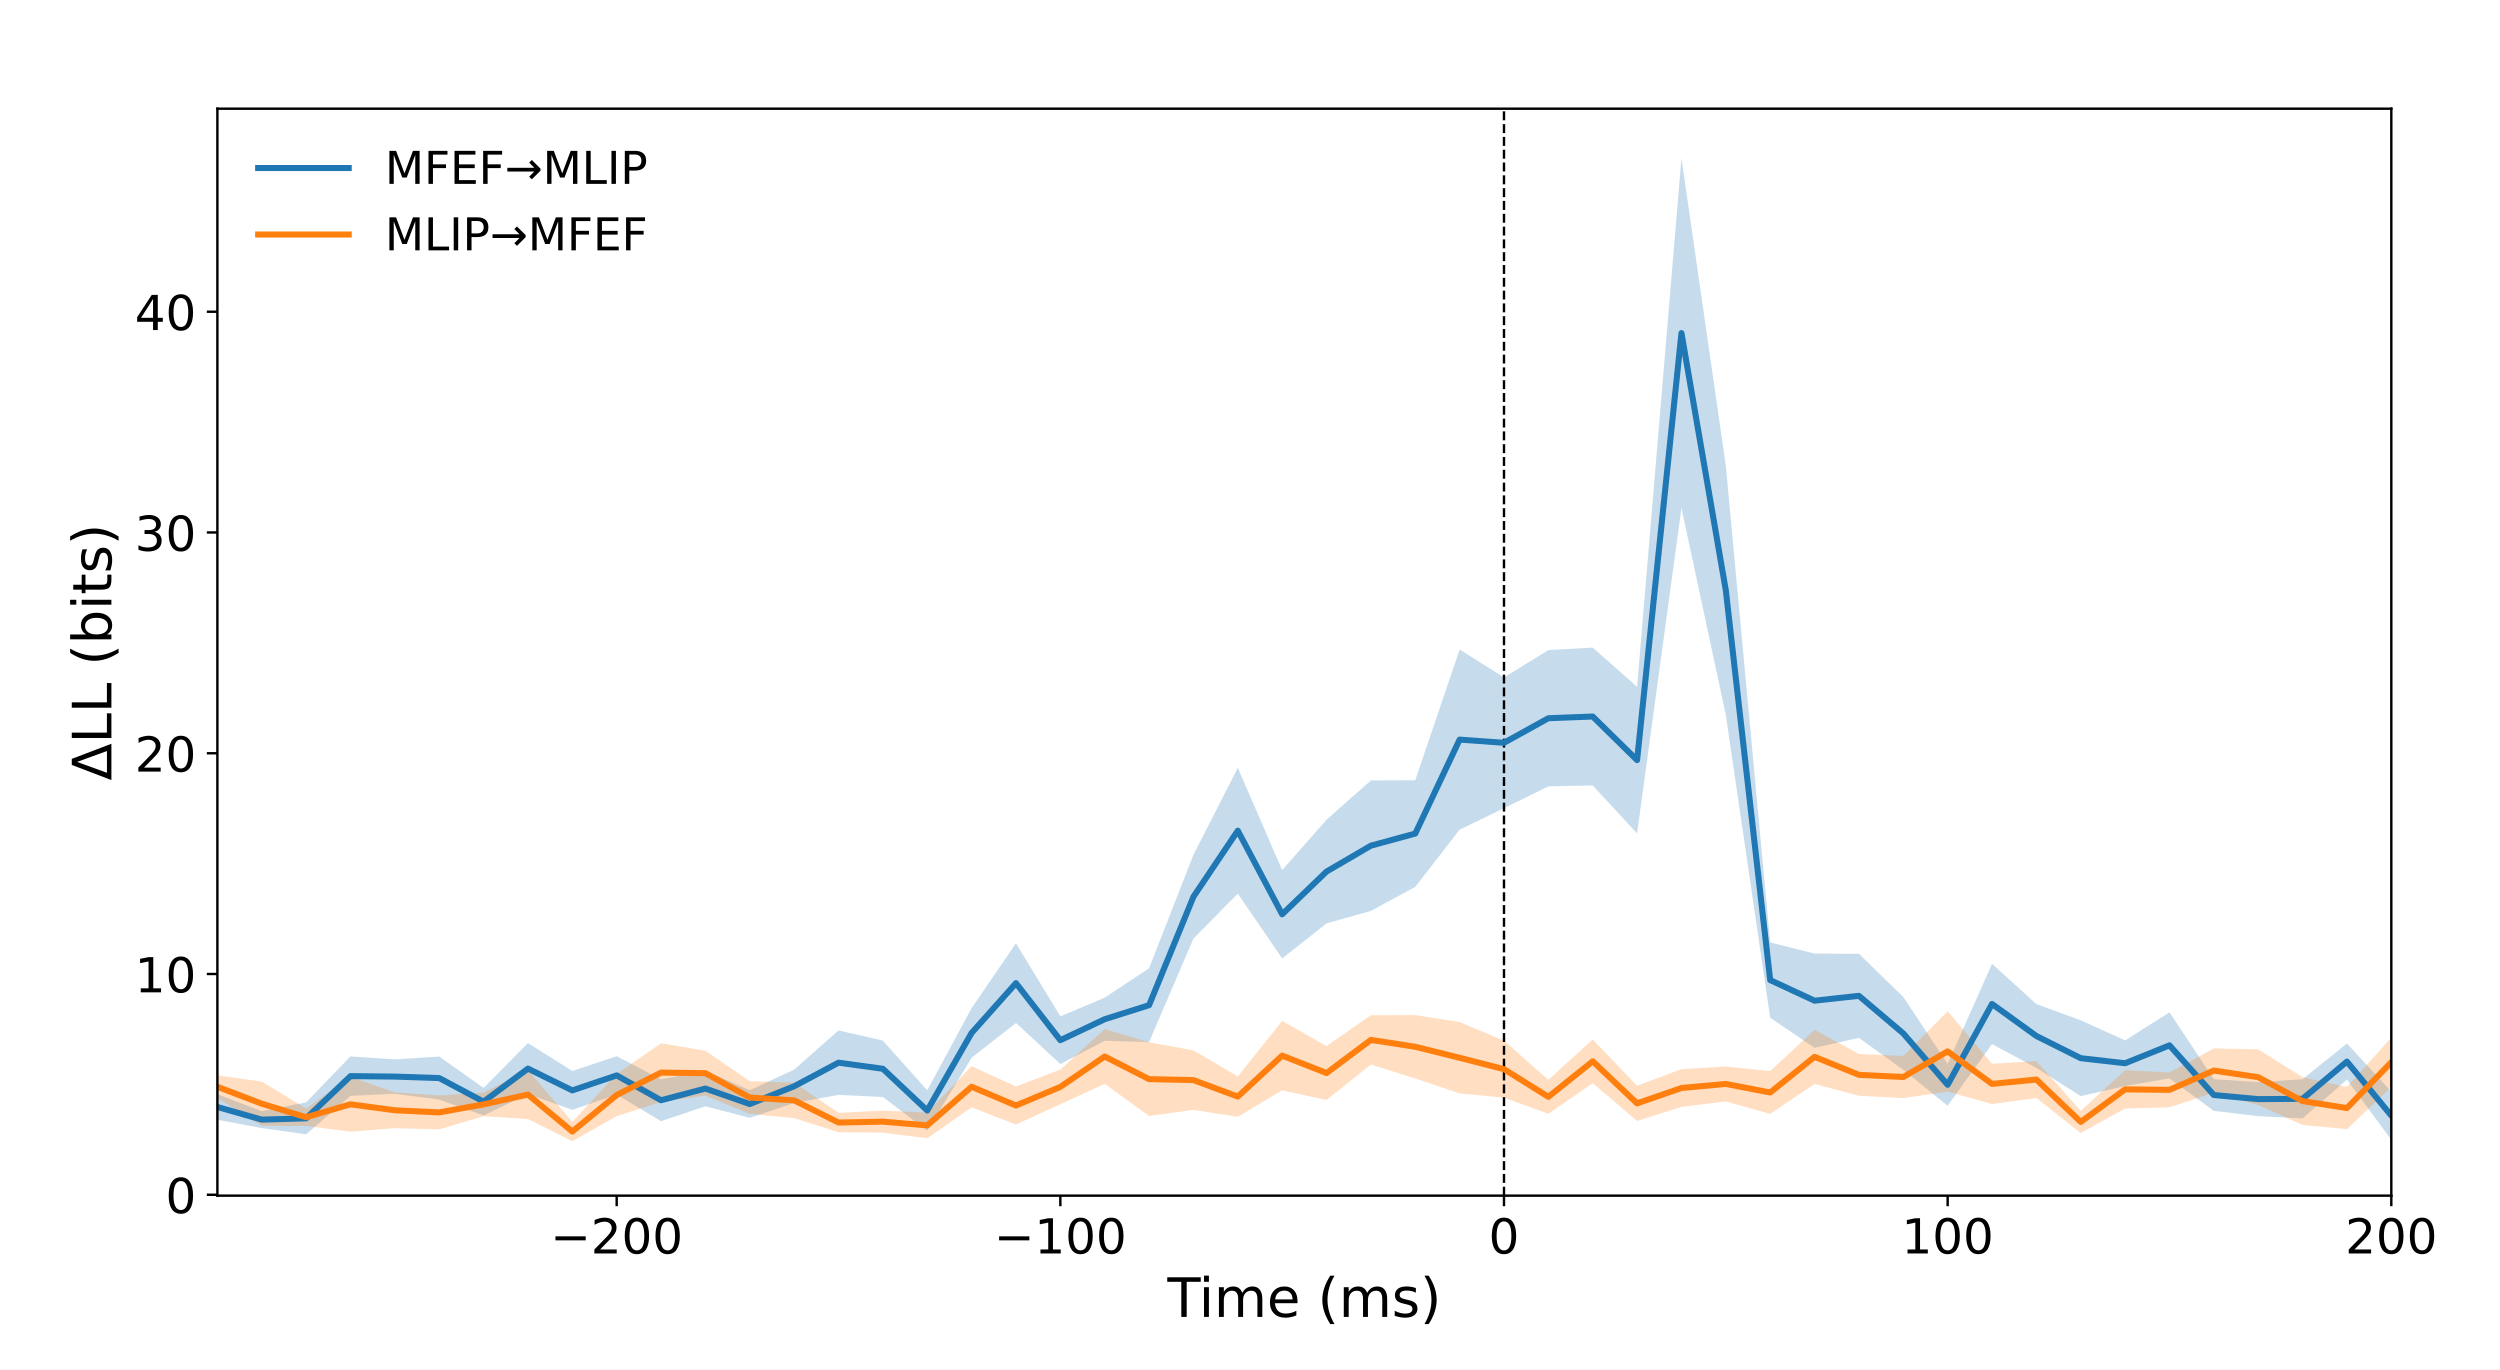
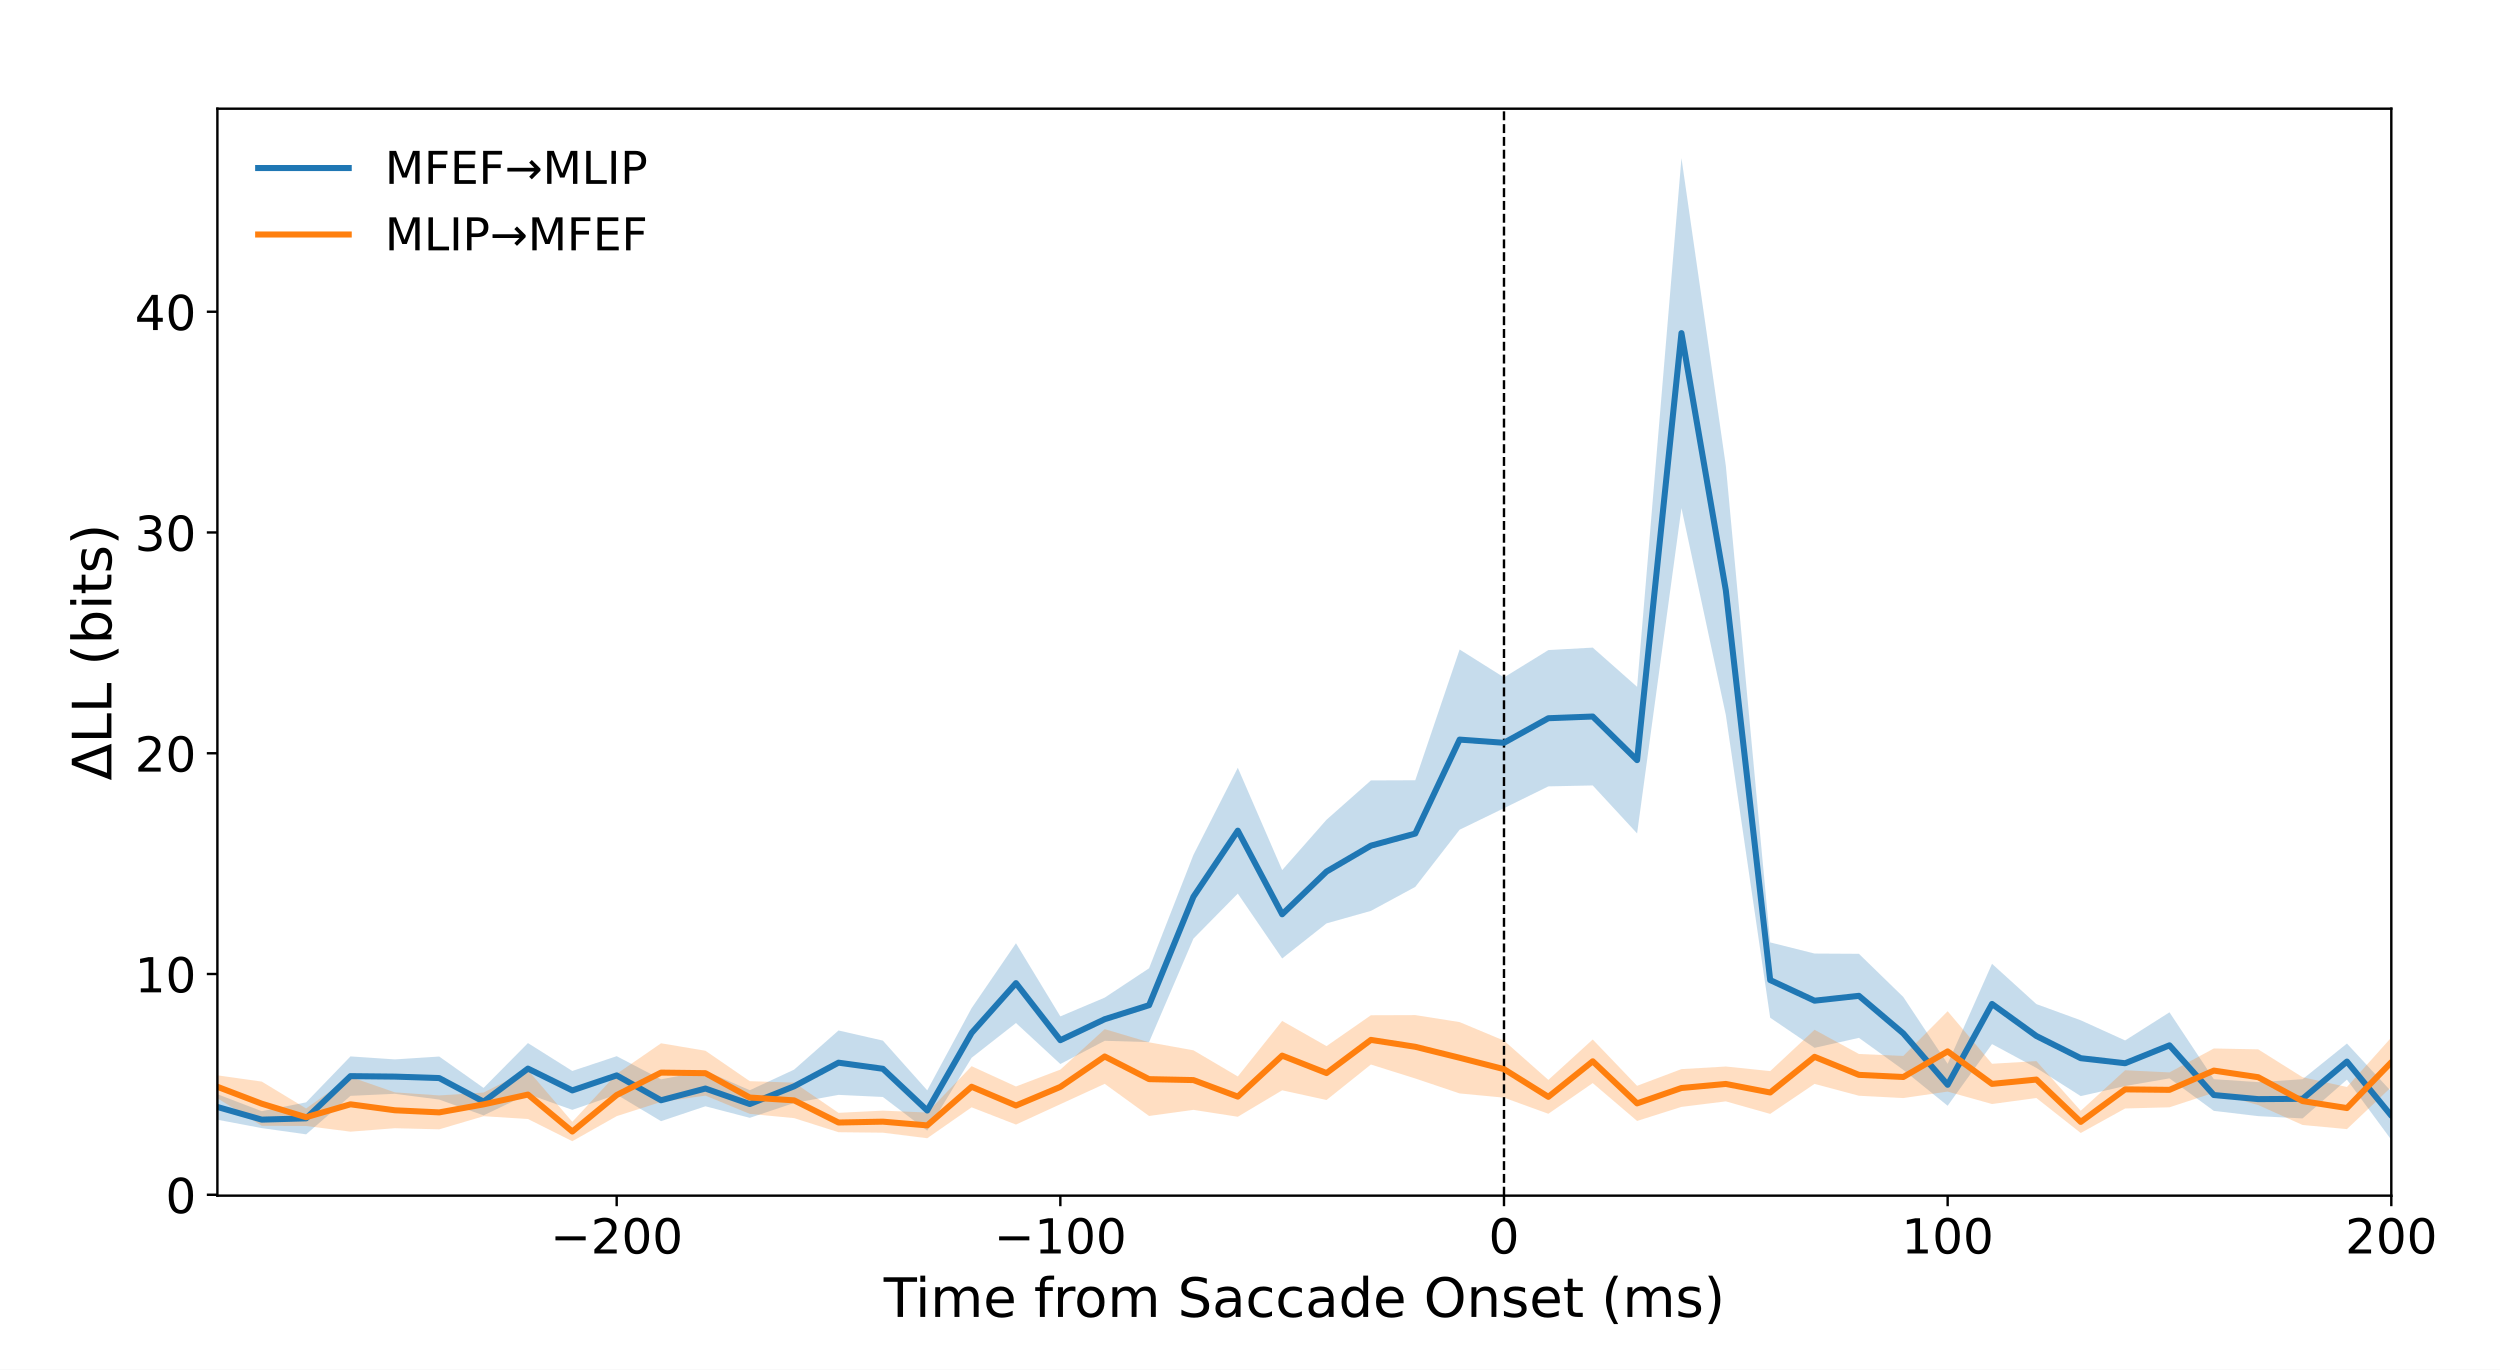
<svg xmlns="http://www.w3.org/2000/svg" xmlns:xlink="http://www.w3.org/1999/xlink" width="828pt" height="453.6pt" viewBox="0 0 828 453.6" version="1.1">
  <defs>
    <style type="text/css">*{stroke-linejoin: round; stroke-linecap: butt}</style>
  </defs>
  <g id="figure_1">
    <g id="patch_1">
      <path d="M 0 453.6  L 828 453.6  L 828 0  L 0 0  z " style="fill: #ffffff" />
    </g>
    <g id="axes_1">
      <g id="patch_2">
        <path d="M 72 396  L 792 396  L 792 36  L 72 36  z " style="fill: #ffffff" />
      </g>
      <g id="PolyCollection_1">
-         <path d="M -1.469 366.97  L -1.469 376.826  L 13.224 372.728  L 27.918 359.649  L 42.612 373.859  L 57.306 369.033  L 72 370.858  L 86.694 373.626  L 101.388 375.697  L 116.082 362.949  L 130.776 362.268  L 145.469 364.185  L 160.163 369.417  L 174.857 362.374  L 189.551 367.584  L 204.245 362.534  L 218.939 371.332  L 233.633 366.4  L 248.327 370.226  L 263.02 365.301  L 277.714 362.622  L 292.408 363.317  L 307.102 374.486  L 321.796 350.335  L 336.49 338.823  L 351.184 352.404  L 365.878 344.712  L 380.571 345.15  L 395.265 310.875  L 409.959 295.957  L 424.653 317.446  L 439.347 305.824  L 454.041 301.684  L 468.735 293.739  L 483.429 274.798  L 498.122 267.668  L 512.816 260.449  L 527.51 260.139  L 542.204 276.031  L 556.898 168.288  L 571.592 236.808  L 586.286 337.076  L 600.98 347.045  L 615.673 343.732  L 630.367 354.339  L 645.061 366.226  L 659.755 345.804  L 674.449 353.698  L 689.143 363.03  L 703.837 359.696  L 718.531 357.155  L 733.224 367.919  L 747.918 369.665  L 762.612 370.422  L 777.306 357.568  L 792 377.513  L 806.694 372.518  L 821.388 366.936  L 836.082 364.853  L 850.776 370.196  L 865.469 373.471  L 880.163 370.599  L 894.857 366.543  L 909.551 365.662  L 924.245 370.098  L 924.245 359.82  L 924.245 359.82  L 909.551 349.351  L 894.857 352.658  L 880.163 350.669  L 865.469 359.17  L 850.776 362.118  L 836.082 353.988  L 821.388 358.653  L 806.694 365.301  L 792 361.5  L 777.306 345.622  L 762.612 357.432  L 747.918 358.401  L 733.224 357.43  L 718.531 335.276  L 703.837 344.594  L 689.143 337.918  L 674.449 332.552  L 659.755 319.215  L 645.061 352.34  L 630.367 330.197  L 615.673 315.901  L 600.98 315.815  L 586.286 312.123  L 571.592 154.241  L 556.898 52.364  L 542.204 227.478  L 527.51 214.486  L 512.816 215.305  L 498.122 224.358  L 483.429 215.119  L 468.735 258.419  L 454.041 258.478  L 439.347 271.491  L 424.653 288.174  L 409.959 254.288  L 395.265 283.13  L 380.571 320.688  L 365.878 330.411  L 351.184 336.622  L 336.49 312.411  L 321.796 333.892  L 307.102 361.118  L 292.408 344.648  L 277.714 341.293  L 263.02 354.254  L 248.327 361.084  L 233.633 354.649  L 218.939 357.477  L 204.245 349.808  L 189.551 354.703  L 174.857 345.469  L 160.163 360.319  L 145.469 349.925  L 130.776 350.874  L 116.082 349.878  L 101.388 365.096  L 86.694 368.022  L 72 362.397  L 57.306 358.069  L 42.612 362.489  L 27.918 349.1  L 13.224 363.35  L -1.469 366.97  z " clip-path="url(#p3f3f4f543d)" style="fill: #1f77b4; fill-opacity: 0.25" />
+         <path d="M -1.469 366.97  L -1.469 376.826  L 13.224 372.728  L 27.918 359.649  L 42.612 373.859  L 57.306 369.033  L 72 370.858  L 86.694 373.626  L 101.388 375.697  L 116.082 362.949  L 130.776 362.268  L 145.469 364.185  L 160.163 369.417  L 174.857 362.374  L 189.551 367.584  L 204.245 362.534  L 218.939 371.332  L 233.633 366.4  L 248.327 370.226  L 263.02 365.301  L 277.714 362.622  L 292.408 363.317  L 307.102 374.486  L 321.796 350.335  L 336.49 338.823  L 351.184 352.404  L 365.878 344.712  L 380.571 345.15  L 395.265 310.875  L 409.959 295.957  L 424.653 317.446  L 439.347 305.824  L 454.041 301.684  L 468.735 293.739  L 483.429 274.798  L 498.122 267.668  L 512.816 260.449  L 527.51 260.139  L 542.204 276.031  L 556.898 168.288  L 571.592 236.808  L 586.286 337.076  L 600.98 347.045  L 615.673 343.732  L 630.367 354.339  L 645.061 366.226  L 659.755 345.804  L 674.449 353.698  L 689.143 363.03  L 703.837 359.696  L 718.531 357.155  L 733.224 367.919  L 747.918 369.665  L 762.612 370.422  L 777.306 357.568  L 792 377.513  L 806.694 372.518  L 821.388 366.936  L 836.082 364.853  L 850.776 370.196  L 865.469 373.471  L 880.163 370.599  L 894.857 366.543  L 909.551 365.662  L 924.245 370.098  L 924.245 359.82  L 924.245 359.82  L 909.551 349.351  L 894.857 352.658  L 880.163 350.669  L 865.469 359.17  L 850.776 362.118  L 836.082 353.988  L 821.388 358.653  L 806.694 365.301  L 792 361.5  L 777.306 345.622  L 762.612 357.432  L 747.918 358.401  L 733.224 357.43  L 718.531 335.276  L 703.837 344.594  L 689.143 337.918  L 674.449 332.552  L 659.755 319.215  L 645.061 352.34  L 630.367 330.197  L 615.673 315.901  L 600.98 315.815  L 586.286 312.123  L 571.592 154.241  L 556.898 52.364  L 542.204 227.478  L 527.51 214.486  L 512.816 215.305  L 498.122 224.358  L 483.429 215.119  L 468.735 258.419  L 454.041 258.478  L 439.347 271.491  L 424.653 288.174  L 409.959 254.288  L 395.265 283.13  L 380.571 320.688  L 365.878 330.411  L 351.184 336.622  L 336.49 312.411  L 321.796 333.892  L 307.102 361.118  L 292.408 344.648  L 277.714 341.293  L 263.02 354.254  L 248.327 361.084  L 233.633 354.649  L 218.939 357.477  L 204.245 349.808  L 189.551 354.703  L 174.857 345.469  L 160.163 360.319  L 145.469 349.925  L 130.776 350.874  L 116.082 349.878  L 101.388 365.096  L 86.694 368.022  L 72 362.397  L 57.306 358.069  L 42.612 362.489  L 27.918 349.1  L 13.224 363.35  L -1.469 366.97  z " clip-path="url(#p2dd076d88d)" style="fill: #1f77b4; fill-opacity: 0.25" />
      </g>
      <g id="PolyCollection_2">
-         <path d="M -1.469 367.361  L -1.469 378.499  L 13.224 363.366  L 27.918 379.636  L 42.612 377.664  L 57.306 369.625  L 72 363.737  L 86.694 372.869  L 101.388 372.929  L 116.082 374.81  L 130.776 373.664  L 145.469 374.035  L 160.163 369.694  L 174.857 370.614  L 189.551 377.966  L 204.245 369.668  L 218.939 364.956  L 233.633 362.869  L 248.327 368.916  L 263.02 370.326  L 277.714 374.987  L 292.408 375.149  L 307.102 376.985  L 321.796 366.742  L 336.49 372.457  L 351.184 365.713  L 365.878 358.97  L 380.571 369.606  L 395.265 367.585  L 409.959 369.872  L 424.653 361.108  L 439.347 364.324  L 454.041 352.571  L 468.735 357.191  L 483.429 362.145  L 498.122 363.544  L 512.816 368.883  L 527.51 358.722  L 542.204 371.257  L 556.898 366.604  L 571.592 364.773  L 586.286 368.922  L 600.98 358.983  L 615.673 362.908  L 630.367 363.68  L 645.061 361.533  L 659.755 365.651  L 674.449 363.659  L 689.143 375.251  L 703.837 367.127  L 718.531 366.741  L 733.224 361.91  L 747.918 365.989  L 762.612 372.594  L 777.306 373.964  L 792 360.025  L 806.694 367.024  L 821.388 376.328  L 836.082 378.513  L 850.776 358.426  L 865.469 370.41  L 880.163 366.189  L 894.857 374.621  L 909.551 371.287  L 924.245 373.739  L 924.245 359.85  L 924.245 359.85  L 909.551 363.255  L 894.857 363.849  L 880.163 350.425  L 865.469 362.718  L 850.776 343.391  L 836.082 361.635  L 821.388 367.791  L 806.694 358.74  L 792 343.621  L 777.306 360.01  L 762.612 356.776  L 747.918 347.55  L 733.224 347.251  L 718.531 355.18  L 703.837 354.466  L 689.143 367.889  L 674.449 351.443  L 659.755 352.319  L 645.061 334.915  L 630.367 349.725  L 615.673 349.081  L 600.98 341.061  L 586.286 354.75  L 571.592 353.229  L 556.898 354.089  L 542.204 359.62  L 527.51 344.28  L 512.816 357.664  L 498.122 344.659  L 483.429 338.521  L 468.735 336.198  L 454.041 336.25  L 439.347 346.47  L 424.653 338.132  L 409.959 356.521  L 395.265 347.862  L 380.571 345.216  L 365.878 340.846  L 351.184 354.258  L 336.49 359.844  L 321.796 353.122  L 307.102 368.47  L 292.408 367.839  L 277.714 368.57  L 263.02 358.559  L 248.327 358.087  L 233.633 348.004  L 218.939 345.536  L 204.245 355.677  L 189.551 371.551  L 174.857 354.424  L 160.163 361.855  L 145.469 362.808  L 130.776 361.785  L 116.082 356.683  L 101.388 367.124  L 86.694 358.224  L 72 356.146  L 57.306 359.922  L 42.612 367.833  L 27.918 368.079  L 13.224 351.631  L -1.469 367.361  z " clip-path="url(#p3f3f4f543d)" style="fill: #ff7f0e; fill-opacity: 0.25" />
+         <path d="M -1.469 367.361  L -1.469 378.499  L 13.224 363.366  L 27.918 379.636  L 42.612 377.664  L 57.306 369.625  L 72 363.737  L 86.694 372.869  L 101.388 372.929  L 116.082 374.81  L 130.776 373.664  L 145.469 374.035  L 160.163 369.694  L 174.857 370.614  L 189.551 377.966  L 204.245 369.668  L 218.939 364.956  L 233.633 362.869  L 248.327 368.916  L 263.02 370.326  L 277.714 374.987  L 292.408 375.149  L 307.102 376.985  L 321.796 366.742  L 336.49 372.457  L 351.184 365.713  L 365.878 358.97  L 380.571 369.606  L 395.265 367.585  L 409.959 369.872  L 424.653 361.108  L 439.347 364.324  L 454.041 352.571  L 468.735 357.191  L 483.429 362.145  L 498.122 363.544  L 512.816 368.883  L 527.51 358.722  L 542.204 371.257  L 556.898 366.604  L 571.592 364.773  L 586.286 368.922  L 600.98 358.983  L 615.673 362.908  L 630.367 363.68  L 645.061 361.533  L 659.755 365.651  L 674.449 363.659  L 689.143 375.251  L 703.837 367.127  L 718.531 366.741  L 733.224 361.91  L 747.918 365.989  L 762.612 372.594  L 777.306 373.964  L 792 360.025  L 806.694 367.024  L 821.388 376.328  L 836.082 378.513  L 850.776 358.426  L 865.469 370.41  L 880.163 366.189  L 894.857 374.621  L 909.551 371.287  L 924.245 373.739  L 924.245 359.85  L 924.245 359.85  L 909.551 363.255  L 894.857 363.849  L 880.163 350.425  L 865.469 362.718  L 850.776 343.391  L 836.082 361.635  L 821.388 367.791  L 806.694 358.74  L 792 343.621  L 777.306 360.01  L 762.612 356.776  L 747.918 347.55  L 733.224 347.251  L 718.531 355.18  L 703.837 354.466  L 689.143 367.889  L 674.449 351.443  L 659.755 352.319  L 645.061 334.915  L 630.367 349.725  L 615.673 349.081  L 600.98 341.061  L 586.286 354.75  L 571.592 353.229  L 556.898 354.089  L 542.204 359.62  L 527.51 344.28  L 512.816 357.664  L 498.122 344.659  L 483.429 338.521  L 468.735 336.198  L 454.041 336.25  L 439.347 346.47  L 424.653 338.132  L 409.959 356.521  L 395.265 347.862  L 380.571 345.216  L 365.878 340.846  L 351.184 354.258  L 336.49 359.844  L 321.796 353.122  L 307.102 368.47  L 292.408 367.839  L 277.714 368.57  L 263.02 358.559  L 248.327 358.087  L 233.633 348.004  L 218.939 345.536  L 204.245 355.677  L 189.551 371.551  L 174.857 354.424  L 160.163 361.855  L 145.469 362.808  L 130.776 361.785  L 116.082 356.683  L 101.388 367.124  L 86.694 358.224  L 72 356.146  L 57.306 359.922  L 42.612 367.833  L 27.918 368.079  L 13.224 351.631  L -1.469 367.361  z " clip-path="url(#p2dd076d88d)" style="fill: #ff7f0e; fill-opacity: 0.25" />
      </g>
      <g id="matplotlib.axis_1">
        <g id="xtick_1">
          <g id="line2d_1">
            <defs>
-               <path id="m81225771b4" d="M 0 0  L 0 3.5  " style="stroke: #000000; stroke-width: 0.8" />
-             </defs>
-             <g>
-               <use xlink:href="#m81225771b4" x="204.245" y="396" style="stroke: #000000; stroke-width: 0.8" />
+               <path id="m02998a10cb" d="M 0 0  L 0 3.5  " style="stroke: #000000; stroke-width: 0.8" />
+             </defs>
+             <g>
+               <use xlink:href="#m02998a10cb" x="204.245" y="396" style="stroke: #000000; stroke-width: 0.8" />
            </g>
          </g>
          <g id="text_1">
            <g transform="translate(182.2711 415.1575) scale(0.16 -0.16)">
              <defs>
                <path id="DejaVuSans-2212" d="M 678 2272  L 4684 2272  L 4684 1741  L 678 1741  L 678 2272  z " transform="scale(0.015625)" />
                <path id="DejaVuSans-32" d="M 1228 531  L 3431 531  L 3431 0  L 469 0  L 469 531  Q 828 903 1448 1529  Q 2069 2156 2228 2338  Q 2531 2678 2651 2914  Q 2772 3150 2772 3378  Q 2772 3750 2511 3984  Q 2250 4219 1831 4219  Q 1534 4219 1204 4116  Q 875 4013 500 3803  L 500 4441  Q 881 4594 1212 4672  Q 1544 4750 1819 4750  Q 2544 4750 2975 4387  Q 3406 4025 3406 3419  Q 3406 3131 3298 2873  Q 3191 2616 2906 2266  Q 2828 2175 2409 1742  Q 1991 1309 1228 531  z " transform="scale(0.015625)" />
                <path id="DejaVuSans-30" d="M 2034 4250  Q 1547 4250 1301 3770  Q 1056 3291 1056 2328  Q 1056 1369 1301 889  Q 1547 409 2034 409  Q 2525 409 2770 889  Q 3016 1369 3016 2328  Q 3016 3291 2770 3770  Q 2525 4250 2034 4250  z M 2034 4750  Q 2819 4750 3233 4129  Q 3647 3509 3647 2328  Q 3647 1150 3233 529  Q 2819 -91 2034 -91  Q 1250 -91 836 529  Q 422 1150 422 2328  Q 422 3509 836 4129  Q 1250 4750 2034 4750  z " transform="scale(0.015625)" />
              </defs>
              <use xlink:href="#DejaVuSans-2212" />
              <use xlink:href="#DejaVuSans-32" x="83.789" />
              <use xlink:href="#DejaVuSans-30" x="147.412" />
              <use xlink:href="#DejaVuSans-30" x="211.035" />
            </g>
          </g>
        </g>
        <g id="xtick_2">
          <g id="line2d_2">
            <g>
-               <use xlink:href="#m81225771b4" x="351.184" y="396" style="stroke: #000000; stroke-width: 0.8" />
+               <use xlink:href="#m02998a10cb" x="351.184" y="396" style="stroke: #000000; stroke-width: 0.8" />
            </g>
          </g>
          <g id="text_2">
            <g transform="translate(329.2099 415.1575) scale(0.16 -0.16)">
              <defs>
                <path id="DejaVuSans-31" d="M 794 531  L 1825 531  L 1825 4091  L 703 3866  L 703 4441  L 1819 4666  L 2450 4666  L 2450 531  L 3481 531  L 3481 0  L 794 0  L 794 531  z " transform="scale(0.015625)" />
              </defs>
              <use xlink:href="#DejaVuSans-2212" />
              <use xlink:href="#DejaVuSans-31" x="83.789" />
              <use xlink:href="#DejaVuSans-30" x="147.412" />
              <use xlink:href="#DejaVuSans-30" x="211.035" />
            </g>
          </g>
        </g>
        <g id="xtick_3">
          <g id="line2d_3">
            <g>
-               <use xlink:href="#m81225771b4" x="498.122" y="396" style="stroke: #000000; stroke-width: 0.8" />
+               <use xlink:href="#m02998a10cb" x="498.122" y="396" style="stroke: #000000; stroke-width: 0.8" />
            </g>
          </g>
          <g id="text_3">
            <g transform="translate(493.0324 415.1575) scale(0.16 -0.16)">
              <use xlink:href="#DejaVuSans-30" />
            </g>
          </g>
        </g>
        <g id="xtick_4">
          <g id="line2d_4">
            <g>
-               <use xlink:href="#m81225771b4" x="645.061" y="396" style="stroke: #000000; stroke-width: 0.8" />
+               <use xlink:href="#m02998a10cb" x="645.061" y="396" style="stroke: #000000; stroke-width: 0.8" />
            </g>
          </g>
          <g id="text_4">
            <g transform="translate(629.7912 415.1575) scale(0.16 -0.16)">
              <use xlink:href="#DejaVuSans-31" />
              <use xlink:href="#DejaVuSans-30" x="63.623" />
              <use xlink:href="#DejaVuSans-30" x="127.246" />
            </g>
          </g>
        </g>
        <g id="xtick_5">
          <g id="line2d_5">
            <g>
-               <use xlink:href="#m81225771b4" x="792" y="396" style="stroke: #000000; stroke-width: 0.8" />
+               <use xlink:href="#m02998a10cb" x="792" y="396" style="stroke: #000000; stroke-width: 0.8" />
            </g>
          </g>
          <g id="text_5">
            <g transform="translate(776.73 415.1575) scale(0.16 -0.16)">
              <use xlink:href="#DejaVuSans-32" />
              <use xlink:href="#DejaVuSans-30" x="63.623" />
              <use xlink:href="#DejaVuSans-30" x="127.246" />
            </g>
          </g>
        </g>
        <g id="text_6">
-           <g transform="translate(386.6414 436.1622) scale(0.18 -0.18)">
+           <g transform="translate(292.6856 436.1622) scale(0.18 -0.18)">
            <defs>
              <path id="DejaVuSans-54" d="M -19 4666  L 3928 4666  L 3928 4134  L 2272 4134  L 2272 0  L 1638 0  L 1638 4134  L -19 4134  L -19 4666  z " transform="scale(0.015625)" />
              <path id="DejaVuSans-69" d="M 603 3500  L 1178 3500  L 1178 0  L 603 0  L 603 3500  z M 603 4863  L 1178 4863  L 1178 4134  L 603 4134  L 603 4863  z " transform="scale(0.015625)" />
              <path id="DejaVuSans-6d" d="M 3328 2828  Q 3544 3216 3844 3400  Q 4144 3584 4550 3584  Q 5097 3584 5394 3201  Q 5691 2819 5691 2113  L 5691 0  L 5113 0  L 5113 2094  Q 5113 2597 4934 2840  Q 4756 3084 4391 3084  Q 3944 3084 3684 2787  Q 3425 2491 3425 1978  L 3425 0  L 2847 0  L 2847 2094  Q 2847 2600 2669 2842  Q 2491 3084 2119 3084  Q 1678 3084 1418 2786  Q 1159 2488 1159 1978  L 1159 0  L 581 0  L 581 3500  L 1159 3500  L 1159 2956  Q 1356 3278 1631 3431  Q 1906 3584 2284 3584  Q 2666 3584 2933 3390  Q 3200 3197 3328 2828  z " transform="scale(0.015625)" />
              <path id="DejaVuSans-65" d="M 3597 1894  L 3597 1613  L 953 1613  Q 991 1019 1311 708  Q 1631 397 2203 397  Q 2534 397 2845 478  Q 3156 559 3463 722  L 3463 178  Q 3153 47 2828 -22  Q 2503 -91 2169 -91  Q 1331 -91 842 396  Q 353 884 353 1716  Q 353 2575 817 3079  Q 1281 3584 2069 3584  Q 2775 3584 3186 3129  Q 3597 2675 3597 1894  z M 3022 2063  Q 3016 2534 2758 2815  Q 2500 3097 2075 3097  Q 1594 3097 1305 2825  Q 1016 2553 972 2059  L 3022 2063  z " transform="scale(0.015625)" />
              <path id="DejaVuSans-20" transform="scale(0.015625)" />
+               <path id="DejaVuSans-66" d="M 2375 4863  L 2375 4384  L 1825 4384  Q 1516 4384 1395 4259  Q 1275 4134 1275 3809  L 1275 3500  L 2222 3500  L 2222 3053  L 1275 3053  L 1275 0  L 697 0  L 697 3053  L 147 3053  L 147 3500  L 697 3500  L 697 3744  Q 697 4328 969 4595  Q 1241 4863 1831 4863  L 2375 4863  z " transform="scale(0.015625)" />
+               <path id="DejaVuSans-72" d="M 2631 2963  Q 2534 3019 2420 3045  Q 2306 3072 2169 3072  Q 1681 3072 1420 2755  Q 1159 2438 1159 1844  L 1159 0  L 581 0  L 581 3500  L 1159 3500  L 1159 2956  Q 1341 3275 1631 3429  Q 1922 3584 2338 3584  Q 2397 3584 2469 3576  Q 2541 3569 2628 3553  L 2631 2963  z " transform="scale(0.015625)" />
+               <path id="DejaVuSans-6f" d="M 1959 3097  Q 1497 3097 1228 2736  Q 959 2375 959 1747  Q 959 1119 1226 758  Q 1494 397 1959 397  Q 2419 397 2687 759  Q 2956 1122 2956 1747  Q 2956 2369 2687 2733  Q 2419 3097 1959 3097  z M 1959 3584  Q 2709 3584 3137 3096  Q 3566 2609 3566 1747  Q 3566 888 3137 398  Q 2709 -91 1959 -91  Q 1206 -91 779 398  Q 353 888 353 1747  Q 353 2609 779 3096  Q 1206 3584 1959 3584  z " transform="scale(0.015625)" />
+               <path id="DejaVuSans-53" d="M 3425 4513  L 3425 3897  Q 3066 4069 2747 4153  Q 2428 4238 2131 4238  Q 1616 4238 1336 4038  Q 1056 3838 1056 3469  Q 1056 3159 1242 3001  Q 1428 2844 1947 2747  L 2328 2669  Q 3034 2534 3370 2195  Q 3706 1856 3706 1288  Q 3706 609 3251 259  Q 2797 -91 1919 -91  Q 1588 -91 1214 -16  Q 841 59 441 206  L 441 856  Q 825 641 1194 531  Q 1563 422 1919 422  Q 2459 422 2753 634  Q 3047 847 3047 1241  Q 3047 1584 2836 1778  Q 2625 1972 2144 2069  L 1759 2144  Q 1053 2284 737 2584  Q 422 2884 422 3419  Q 422 4038 858 4394  Q 1294 4750 2059 4750  Q 2388 4750 2728 4690  Q 3069 4631 3425 4513  z " transform="scale(0.015625)" />
+               <path id="DejaVuSans-61" d="M 2194 1759  Q 1497 1759 1228 1600  Q 959 1441 959 1056  Q 959 750 1161 570  Q 1363 391 1709 391  Q 2188 391 2477 730  Q 2766 1069 2766 1631  L 2766 1759  L 2194 1759  z M 3341 1997  L 3341 0  L 2766 0  L 2766 531  Q 2569 213 2275 61  Q 1981 -91 1556 -91  Q 1019 -91 701 211  Q 384 513 384 1019  Q 384 1609 779 1909  Q 1175 2209 1959 2209  L 2766 2209  L 2766 2266  Q 2766 2663 2505 2880  Q 2244 3097 1772 3097  Q 1472 3097 1187 3025  Q 903 2953 641 2809  L 641 3341  Q 956 3463 1253 3523  Q 1550 3584 1831 3584  Q 2591 3584 2966 3190  Q 3341 2797 3341 1997  z " transform="scale(0.015625)" />
+               <path id="DejaVuSans-63" d="M 3122 3366  L 3122 2828  Q 2878 2963 2633 3030  Q 2388 3097 2138 3097  Q 1578 3097 1268 2742  Q 959 2388 959 1747  Q 959 1106 1268 751  Q 1578 397 2138 397  Q 2388 397 2633 464  Q 2878 531 3122 666  L 3122 134  Q 2881 22 2623 -34  Q 2366 -91 2075 -91  Q 1284 -91 818 406  Q 353 903 353 1747  Q 353 2603 823 3093  Q 1294 3584 2113 3584  Q 2378 3584 2631 3529  Q 2884 3475 3122 3366  z " transform="scale(0.015625)" />
+               <path id="DejaVuSans-64" d="M 2906 2969  L 2906 4863  L 3481 4863  L 3481 0  L 2906 0  L 2906 525  Q 2725 213 2448 61  Q 2172 -91 1784 -91  Q 1150 -91 751 415  Q 353 922 353 1747  Q 353 2572 751 3078  Q 1150 3584 1784 3584  Q 2172 3584 2448 3432  Q 2725 3281 2906 2969  z M 947 1747  Q 947 1113 1208 752  Q 1469 391 1925 391  Q 2381 391 2643 752  Q 2906 1113 2906 1747  Q 2906 2381 2643 2742  Q 2381 3103 1925 3103  Q 1469 3103 1208 2742  Q 947 2381 947 1747  z " transform="scale(0.015625)" />
+               <path id="DejaVuSans-4f" d="M 2522 4238  Q 1834 4238 1429 3725  Q 1025 3213 1025 2328  Q 1025 1447 1429 934  Q 1834 422 2522 422  Q 3209 422 3611 934  Q 4013 1447 4013 2328  Q 4013 3213 3611 3725  Q 3209 4238 2522 4238  z M 2522 4750  Q 3503 4750 4090 4092  Q 4678 3434 4678 2328  Q 4678 1225 4090 567  Q 3503 -91 2522 -91  Q 1538 -91 948 565  Q 359 1222 359 2328  Q 359 3434 948 4092  Q 1538 4750 2522 4750  z " transform="scale(0.015625)" />
+               <path id="DejaVuSans-6e" d="M 3513 2113  L 3513 0  L 2938 0  L 2938 2094  Q 2938 2591 2744 2837  Q 2550 3084 2163 3084  Q 1697 3084 1428 2787  Q 1159 2491 1159 1978  L 1159 0  L 581 0  L 581 3500  L 1159 3500  L 1159 2956  Q 1366 3272 1645 3428  Q 1925 3584 2291 3584  Q 2894 3584 3203 3211  Q 3513 2838 3513 2113  z " transform="scale(0.015625)" />
+               <path id="DejaVuSans-73" d="M 2834 3397  L 2834 2853  Q 2591 2978 2328 3040  Q 2066 3103 1784 3103  Q 1356 3103 1142 2972  Q 928 2841 928 2578  Q 928 2378 1081 2264  Q 1234 2150 1697 2047  L 1894 2003  Q 2506 1872 2764 1633  Q 3022 1394 3022 966  Q 3022 478 2636 193  Q 2250 -91 1575 -91  Q 1294 -91 989 -36  Q 684 19 347 128  L 347 722  Q 666 556 975 473  Q 1284 391 1588 391  Q 1994 391 2212 530  Q 2431 669 2431 922  Q 2431 1156 2273 1281  Q 2116 1406 1581 1522  L 1381 1569  Q 847 1681 609 1914  Q 372 2147 372 2553  Q 372 3047 722 3315  Q 1072 3584 1716 3584  Q 2034 3584 2315 3537  Q 2597 3491 2834 3397  z " transform="scale(0.015625)" />
+               <path id="DejaVuSans-74" d="M 1172 4494  L 1172 3500  L 2356 3500  L 2356 3053  L 1172 3053  L 1172 1153  Q 1172 725 1289 603  Q 1406 481 1766 481  L 2356 481  L 2356 0  L 1766 0  Q 1100 0 847 248  Q 594 497 594 1153  L 594 3053  L 172 3053  L 172 3500  L 594 3500  L 594 4494  L 1172 4494  z " transform="scale(0.015625)" />
              <path id="DejaVuSans-28" d="M 1984 4856  Q 1566 4138 1362 3434  Q 1159 2731 1159 2009  Q 1159 1288 1364 580  Q 1569 -128 1984 -844  L 1484 -844  Q 1016 -109 783 600  Q 550 1309 550 2009  Q 550 2706 781 3412  Q 1013 4119 1484 4856  L 1984 4856  z " transform="scale(0.015625)" />
-               <path id="DejaVuSans-73" d="M 2834 3397  L 2834 2853  Q 2591 2978 2328 3040  Q 2066 3103 1784 3103  Q 1356 3103 1142 2972  Q 928 2841 928 2578  Q 928 2378 1081 2264  Q 1234 2150 1697 2047  L 1894 2003  Q 2506 1872 2764 1633  Q 3022 1394 3022 966  Q 3022 478 2636 193  Q 2250 -91 1575 -91  Q 1294 -91 989 -36  Q 684 19 347 128  L 347 722  Q 666 556 975 473  Q 1284 391 1588 391  Q 1994 391 2212 530  Q 2431 669 2431 922  Q 2431 1156 2273 1281  Q 2116 1406 1581 1522  L 1381 1569  Q 847 1681 609 1914  Q 372 2147 372 2553  Q 372 3047 722 3315  Q 1072 3584 1716 3584  Q 2034 3584 2315 3537  Q 2597 3491 2834 3397  z " transform="scale(0.015625)" />
              <path id="DejaVuSans-29" d="M 513 4856  L 1013 4856  Q 1481 4119 1714 3412  Q 1947 2706 1947 2009  Q 1947 1309 1714 600  Q 1481 -109 1013 -844  L 513 -844  Q 928 -128 1133 580  Q 1338 1288 1338 2009  Q 1338 2731 1133 3434  Q 928 4138 513 4856  z " transform="scale(0.015625)" />
            </defs>
            <use xlink:href="#DejaVuSans-54" />
            <use xlink:href="#DejaVuSans-69" x="57.959" />
            <use xlink:href="#DejaVuSans-6d" x="85.742" />
            <use xlink:href="#DejaVuSans-65" x="183.154" />
            <use xlink:href="#DejaVuSans-20" x="244.678" />
-             <use xlink:href="#DejaVuSans-28" x="276.465" />
-             <use xlink:href="#DejaVuSans-6d" x="315.479" />
-             <use xlink:href="#DejaVuSans-73" x="412.891" />
-             <use xlink:href="#DejaVuSans-29" x="464.99" />
+             <use xlink:href="#DejaVuSans-66" x="276.465" />
+             <use xlink:href="#DejaVuSans-72" x="311.67" />
+             <use xlink:href="#DejaVuSans-6f" x="350.533" />
+             <use xlink:href="#DejaVuSans-6d" x="411.715" />
+             <use xlink:href="#DejaVuSans-20" x="509.127" />
+             <use xlink:href="#DejaVuSans-53" x="540.914" />
+             <use xlink:href="#DejaVuSans-61" x="604.391" />
+             <use xlink:href="#DejaVuSans-63" x="665.67" />
+             <use xlink:href="#DejaVuSans-63" x="720.65" />
+             <use xlink:href="#DejaVuSans-61" x="775.631" />
+             <use xlink:href="#DejaVuSans-64" x="836.91" />
+             <use xlink:href="#DejaVuSans-65" x="900.387" />
+             <use xlink:href="#DejaVuSans-20" x="961.91" />
+             <use xlink:href="#DejaVuSans-4f" x="993.697" />
+             <use xlink:href="#DejaVuSans-6e" x="1072.408" />
+             <use xlink:href="#DejaVuSans-73" x="1135.787" />
+             <use xlink:href="#DejaVuSans-65" x="1187.887" />
+             <use xlink:href="#DejaVuSans-74" x="1249.41" />
+             <use xlink:href="#DejaVuSans-20" x="1288.619" />
+             <use xlink:href="#DejaVuSans-28" x="1320.406" />
+             <use xlink:href="#DejaVuSans-6d" x="1359.42" />
+             <use xlink:href="#DejaVuSans-73" x="1456.832" />
+             <use xlink:href="#DejaVuSans-29" x="1508.932" />
          </g>
        </g>
      </g>
      <g id="matplotlib.axis_2">
        <g id="ytick_1">
          <g id="line2d_6">
            <defs>
-               <path id="mf39fb6c1b7" d="M 0 0  L -3.5 0  " style="stroke: #000000; stroke-width: 0.8" />
-             </defs>
-             <g>
-               <use xlink:href="#mf39fb6c1b7" x="72" y="395.705" style="stroke: #000000; stroke-width: 0.8" />
+               <path id="m12d5792fe0" d="M 0 0  L -3.5 0  " style="stroke: #000000; stroke-width: 0.8" />
+             </defs>
+             <g>
+               <use xlink:href="#m12d5792fe0" x="72" y="395.705" style="stroke: #000000; stroke-width: 0.8" />
            </g>
          </g>
          <g id="text_7">
            <g transform="translate(54.82 401.7833) scale(0.16 -0.16)">
              <use xlink:href="#DejaVuSans-30" />
            </g>
          </g>
        </g>
        <g id="ytick_2">
          <g id="line2d_7">
            <g>
-               <use xlink:href="#mf39fb6c1b7" x="72" y="322.59" style="stroke: #000000; stroke-width: 0.8" />
+               <use xlink:href="#m12d5792fe0" x="72" y="322.59" style="stroke: #000000; stroke-width: 0.8" />
            </g>
          </g>
          <g id="text_8">
            <g transform="translate(44.64 328.6688) scale(0.16 -0.16)">
              <use xlink:href="#DejaVuSans-31" />
              <use xlink:href="#DejaVuSans-30" x="63.623" />
            </g>
          </g>
        </g>
        <g id="ytick_3">
          <g id="line2d_8">
            <g>
-               <use xlink:href="#mf39fb6c1b7" x="72" y="249.475" style="stroke: #000000; stroke-width: 0.8" />
+               <use xlink:href="#m12d5792fe0" x="72" y="249.475" style="stroke: #000000; stroke-width: 0.8" />
            </g>
          </g>
          <g id="text_9">
            <g transform="translate(44.64 255.5542) scale(0.16 -0.16)">
              <use xlink:href="#DejaVuSans-32" />
              <use xlink:href="#DejaVuSans-30" x="63.623" />
            </g>
          </g>
        </g>
        <g id="ytick_4">
          <g id="line2d_9">
            <g>
-               <use xlink:href="#mf39fb6c1b7" x="72" y="176.361" style="stroke: #000000; stroke-width: 0.8" />
+               <use xlink:href="#m12d5792fe0" x="72" y="176.361" style="stroke: #000000; stroke-width: 0.8" />
            </g>
          </g>
          <g id="text_10">
            <g transform="translate(44.64 182.4396) scale(0.16 -0.16)">
              <defs>
                <path id="DejaVuSans-33" d="M 2597 2516  Q 3050 2419 3304 2112  Q 3559 1806 3559 1356  Q 3559 666 3084 287  Q 2609 -91 1734 -91  Q 1441 -91 1130 -33  Q 819 25 488 141  L 488 750  Q 750 597 1062 519  Q 1375 441 1716 441  Q 2309 441 2620 675  Q 2931 909 2931 1356  Q 2931 1769 2642 2001  Q 2353 2234 1838 2234  L 1294 2234  L 1294 2753  L 1863 2753  Q 2328 2753 2575 2939  Q 2822 3125 2822 3475  Q 2822 3834 2567 4026  Q 2313 4219 1838 4219  Q 1578 4219 1281 4162  Q 984 4106 628 3988  L 628 4550  Q 988 4650 1302 4700  Q 1616 4750 1894 4750  Q 2613 4750 3031 4423  Q 3450 4097 3450 3541  Q 3450 3153 3228 2886  Q 3006 2619 2597 2516  z " transform="scale(0.015625)" />
              </defs>
              <use xlink:href="#DejaVuSans-33" />
              <use xlink:href="#DejaVuSans-30" x="63.623" />
            </g>
          </g>
        </g>
        <g id="ytick_5">
          <g id="line2d_10">
            <g>
-               <use xlink:href="#mf39fb6c1b7" x="72" y="103.246" style="stroke: #000000; stroke-width: 0.8" />
+               <use xlink:href="#m12d5792fe0" x="72" y="103.246" style="stroke: #000000; stroke-width: 0.8" />
            </g>
          </g>
          <g id="text_11">
            <g transform="translate(44.64 109.325) scale(0.16 -0.16)">
              <defs>
                <path id="DejaVuSans-34" d="M 2419 4116  L 825 1625  L 2419 1625  L 2419 4116  z M 2253 4666  L 3047 4666  L 3047 1625  L 3713 1625  L 3713 1100  L 3047 1100  L 3047 0  L 2419 0  L 2419 1100  L 313 1100  L 313 1709  L 2253 4666  z " transform="scale(0.015625)" />
              </defs>
              <use xlink:href="#DejaVuSans-34" />
              <use xlink:href="#DejaVuSans-30" x="63.623" />
            </g>
          </g>
        </g>
        <g id="text_12">
          <g transform="translate(36.89656 258.4997) rotate(-90) scale(0.18 -0.18)">
            <defs>
              <path id="DejaVuSans-394" d="M 2188 4044  L 906 525  L 3472 525  L 2188 4044  z M 50 0  L 1831 4666  L 2547 4666  L 4325 0  L 50 0  z " transform="scale(0.015625)" />
              <path id="DejaVuSans-4c" d="M 628 4666  L 1259 4666  L 1259 531  L 3531 531  L 3531 0  L 628 0  L 628 4666  z " transform="scale(0.015625)" />
              <path id="DejaVuSans-62" d="M 3116 1747  Q 3116 2381 2855 2742  Q 2594 3103 2138 3103  Q 1681 3103 1420 2742  Q 1159 2381 1159 1747  Q 1159 1113 1420 752  Q 1681 391 2138 391  Q 2594 391 2855 752  Q 3116 1113 3116 1747  z M 1159 2969  Q 1341 3281 1617 3432  Q 1894 3584 2278 3584  Q 2916 3584 3314 3078  Q 3713 2572 3713 1747  Q 3713 922 3314 415  Q 2916 -91 2278 -91  Q 1894 -91 1617 61  Q 1341 213 1159 525  L 1159 0  L 581 0  L 581 4863  L 1159 4863  L 1159 2969  z " transform="scale(0.015625)" />
-               <path id="DejaVuSans-74" d="M 1172 4494  L 1172 3500  L 2356 3500  L 2356 3053  L 1172 3053  L 1172 1153  Q 1172 725 1289 603  Q 1406 481 1766 481  L 2356 481  L 2356 0  L 1766 0  Q 1100 0 847 248  Q 594 497 594 1153  L 594 3053  L 172 3053  L 172 3500  L 594 3500  L 594 4494  L 1172 4494  z " transform="scale(0.015625)" />
            </defs>
            <use xlink:href="#DejaVuSans-394" />
            <use xlink:href="#DejaVuSans-4c" x="68.408" />
            <use xlink:href="#DejaVuSans-4c" x="124.121" />
            <use xlink:href="#DejaVuSans-20" x="179.834" />
            <use xlink:href="#DejaVuSans-28" x="211.621" />
            <use xlink:href="#DejaVuSans-62" x="250.635" />
            <use xlink:href="#DejaVuSans-69" x="314.111" />
            <use xlink:href="#DejaVuSans-74" x="341.895" />
            <use xlink:href="#DejaVuSans-73" x="381.104" />
            <use xlink:href="#DejaVuSans-29" x="433.203" />
          </g>
        </g>
      </g>
      <g id="line2d_11">
-         <path d="M 498.122 396  L 498.122 36  " clip-path="url(#p3f3f4f543d)" style="fill: none; stroke-dasharray: 2.96,1.28; stroke-dashoffset: 0; stroke: #000000; stroke-width: 0.8" />
+         <path d="M 498.122 396  L 498.122 36  " clip-path="url(#p2dd076d88d)" style="fill: none; stroke-dasharray: 2.96,1.28; stroke-dashoffset: 0; stroke: #000000; stroke-width: 0.8" />
      </g>
      <g id="line2d_12">
-         <path d="M -1 371.775  L 13.224 368.039  L 27.918 354.374  L 42.612 368.174  L 57.306 363.551  L 72 366.628  L 86.694 370.824  L 101.388 370.396  L 116.082 356.414  L 130.776 356.571  L 145.469 357.055  L 160.163 364.868  L 174.857 353.921  L 189.551 361.144  L 204.245 356.171  L 218.939 364.405  L 233.633 360.525  L 248.327 365.655  L 263.02 359.778  L 277.714 351.957  L 292.408 353.982  L 307.102 367.802  L 321.796 342.113  L 336.49 325.617  L 351.184 344.513  L 365.878 337.561  L 380.571 332.919  L 395.265 297.003  L 409.959 275.122  L 424.653 302.81  L 439.347 288.658  L 454.041 280.081  L 468.735 276.079  L 483.429 244.958  L 498.122 246.013  L 512.816 237.877  L 527.51 237.312  L 542.204 251.755  L 556.898 110.326  L 571.592 195.524  L 586.286 324.599  L 600.98 331.43  L 615.673 329.816  L 630.367 342.268  L 645.061 359.283  L 659.755 332.51  L 674.449 343.125  L 689.143 350.474  L 703.837 352.145  L 718.531 346.216  L 733.224 362.675  L 747.918 364.033  L 762.612 363.927  L 777.306 351.595  L 792 369.507  L 806.694 368.909  L 821.388 362.795  L 829 361.047  " clip-path="url(#p3f3f4f543d)" style="fill: none; stroke: #1f77b4; stroke-width: 2; stroke-linecap: square" />
+         <path d="M -1 371.775  L 13.224 368.039  L 27.918 354.374  L 42.612 368.174  L 57.306 363.551  L 72 366.628  L 86.694 370.824  L 101.388 370.396  L 116.082 356.414  L 130.776 356.571  L 145.469 357.055  L 160.163 364.868  L 174.857 353.921  L 189.551 361.144  L 204.245 356.171  L 218.939 364.405  L 233.633 360.525  L 248.327 365.655  L 263.02 359.778  L 277.714 351.957  L 292.408 353.982  L 307.102 367.802  L 321.796 342.113  L 336.49 325.617  L 351.184 344.513  L 365.878 337.561  L 380.571 332.919  L 395.265 297.003  L 409.959 275.122  L 424.653 302.81  L 439.347 288.658  L 454.041 280.081  L 468.735 276.079  L 483.429 244.958  L 498.122 246.013  L 512.816 237.877  L 527.51 237.312  L 542.204 251.755  L 556.898 110.326  L 571.592 195.524  L 586.286 324.599  L 600.98 331.43  L 615.673 329.816  L 630.367 342.268  L 645.061 359.283  L 659.755 332.51  L 674.449 343.125  L 689.143 350.474  L 703.837 352.145  L 718.531 346.216  L 733.224 362.675  L 747.918 364.033  L 762.612 363.927  L 777.306 351.595  L 792 369.507  L 806.694 368.909  L 821.388 362.795  L 829 361.047  " clip-path="url(#p2dd076d88d)" style="fill: none; stroke: #1f77b4; stroke-width: 2; stroke-linecap: square" />
      </g>
      <g id="line2d_13">
-         <path d="M -1 372.437  L 13.224 357.498  L 27.918 373.858  L 42.612 372.748  L 57.306 364.774  L 72 359.942  L 86.694 365.546  L 101.388 370.026  L 116.082 365.746  L 130.776 367.725  L 145.469 368.422  L 160.163 365.774  L 174.857 362.519  L 189.551 374.759  L 204.245 362.673  L 218.939 355.246  L 233.633 355.437  L 248.327 363.502  L 263.02 364.443  L 277.714 371.778  L 292.408 371.494  L 307.102 372.728  L 321.796 359.932  L 336.49 366.15  L 351.184 359.985  L 365.878 349.908  L 380.571 357.411  L 395.265 357.724  L 409.959 363.196  L 424.653 349.62  L 439.347 355.397  L 454.041 344.41  L 468.735 346.695  L 483.429 350.333  L 498.122 354.102  L 512.816 363.274  L 527.51 351.501  L 542.204 365.439  L 556.898 360.346  L 571.592 359.001  L 586.286 361.836  L 600.98 350.022  L 615.673 355.994  L 630.367 356.703  L 645.061 348.224  L 659.755 358.985  L 674.449 357.551  L 689.143 371.57  L 703.837 360.796  L 718.531 360.96  L 733.224 354.58  L 747.918 356.769  L 762.612 364.685  L 777.306 366.987  L 792 351.823  L 806.694 362.882  L 821.388 372.059  L 829 371.031  " clip-path="url(#p3f3f4f543d)" style="fill: none; stroke: #ff7f0e; stroke-width: 2; stroke-linecap: square" />
+         <path d="M -1 372.437  L 13.224 357.498  L 27.918 373.858  L 42.612 372.748  L 57.306 364.774  L 72 359.942  L 86.694 365.546  L 101.388 370.026  L 116.082 365.746  L 130.776 367.725  L 145.469 368.422  L 160.163 365.774  L 174.857 362.519  L 189.551 374.759  L 204.245 362.673  L 218.939 355.246  L 233.633 355.437  L 248.327 363.502  L 263.02 364.443  L 277.714 371.778  L 292.408 371.494  L 307.102 372.728  L 321.796 359.932  L 336.49 366.15  L 351.184 359.985  L 365.878 349.908  L 380.571 357.411  L 395.265 357.724  L 409.959 363.196  L 424.653 349.62  L 439.347 355.397  L 454.041 344.41  L 468.735 346.695  L 483.429 350.333  L 498.122 354.102  L 512.816 363.274  L 527.51 351.501  L 542.204 365.439  L 556.898 360.346  L 571.592 359.001  L 586.286 361.836  L 600.98 350.022  L 615.673 355.994  L 630.367 356.703  L 645.061 348.224  L 659.755 358.985  L 674.449 357.551  L 689.143 371.57  L 703.837 360.796  L 718.531 360.96  L 733.224 354.58  L 747.918 356.769  L 762.612 364.685  L 777.306 366.987  L 792 351.823  L 806.694 362.882  L 821.388 372.059  L 829 371.031  " clip-path="url(#p2dd076d88d)" style="fill: none; stroke: #ff7f0e; stroke-width: 2; stroke-linecap: square" />
      </g>
      <g id="patch_3">
        <path d="M 72 396  L 72 36  " style="fill: none; stroke: #000000; stroke-width: 0.8; stroke-linejoin: miter; stroke-linecap: square" />
      </g>
      <g id="patch_4">
        <path d="M 792 396  L 792 36  " style="fill: none; stroke: #000000; stroke-width: 0.8; stroke-linejoin: miter; stroke-linecap: square" />
      </g>
      <g id="patch_5">
        <path d="M 72 396  L 792 396  " style="fill: none; stroke: #000000; stroke-width: 0.8; stroke-linejoin: miter; stroke-linecap: square" />
      </g>
      <g id="patch_6">
        <path d="M 72 36  L 792 36  " style="fill: none; stroke: #000000; stroke-width: 0.8; stroke-linejoin: miter; stroke-linecap: square" />
      </g>
      <g id="legend_1">
        <g id="line2d_14">
          <path d="M 85.5 55.648  L 100.5 55.648  L 115.5 55.648  " style="fill: none; stroke: #1f77b4; stroke-width: 2; stroke-linecap: square" />
        </g>
        <g id="text_13">
          <g transform="translate(127.5 60.89766) scale(0.15 -0.15)">
            <defs>
              <path id="DejaVuSans-4d" d="M 628 4666  L 1569 4666  L 2759 1491  L 3956 4666  L 4897 4666  L 4897 0  L 4281 0  L 4281 4097  L 3078 897  L 2444 897  L 1241 4097  L 1241 0  L 628 0  L 628 4666  z " transform="scale(0.015625)" />
              <path id="DejaVuSans-46" d="M 628 4666  L 3309 4666  L 3309 4134  L 1259 4134  L 1259 2759  L 3109 2759  L 3109 2228  L 1259 2228  L 1259 0  L 628 0  L 628 4666  z " transform="scale(0.015625)" />
              <path id="DejaVuSans-45" d="M 628 4666  L 3578 4666  L 3578 4134  L 1259 4134  L 1259 2753  L 3481 2753  L 3481 2222  L 1259 2222  L 1259 531  L 3634 531  L 3634 0  L 628 0  L 628 4666  z " transform="scale(0.015625)" />
              <path id="DejaVuSans-2192" d="M 5050 2147  L 5050 1866  L 3822 638  L 3447 1013  L 4175 1741  L 366 1741  L 366 2272  L 4175 2272  L 3447 3000  L 3822 3375  L 5050 2147  z " transform="scale(0.015625)" />
              <path id="DejaVuSans-49" d="M 628 4666  L 1259 4666  L 1259 0  L 628 0  L 628 4666  z " transform="scale(0.015625)" />
              <path id="DejaVuSans-50" d="M 1259 4147  L 1259 2394  L 2053 2394  Q 2494 2394 2734 2622  Q 2975 2850 2975 3272  Q 2975 3691 2734 3919  Q 2494 4147 2053 4147  L 1259 4147  z M 628 4666  L 2053 4666  Q 2838 4666 3239 4311  Q 3641 3956 3641 3272  Q 3641 2581 3239 2228  Q 2838 1875 2053 1875  L 1259 1875  L 1259 0  L 628 0  L 628 4666  z " transform="scale(0.015625)" />
            </defs>
            <use xlink:href="#DejaVuSans-4d" />
            <use xlink:href="#DejaVuSans-46" x="86.279" />
            <use xlink:href="#DejaVuSans-45" x="143.799" />
            <use xlink:href="#DejaVuSans-46" x="206.982" />
            <use xlink:href="#DejaVuSans-2192" x="264.502" />
            <use xlink:href="#DejaVuSans-4d" x="348.291" />
            <use xlink:href="#DejaVuSans-4c" x="434.57" />
            <use xlink:href="#DejaVuSans-49" x="490.283" />
            <use xlink:href="#DejaVuSans-50" x="519.775" />
          </g>
        </g>
        <g id="line2d_15">
          <path d="M 85.5 77.665  L 100.5 77.665  L 115.5 77.665  " style="fill: none; stroke: #ff7f0e; stroke-width: 2; stroke-linecap: square" />
        </g>
        <g id="text_14">
          <g transform="translate(127.5 82.91484) scale(0.15 -0.15)">
            <use xlink:href="#DejaVuSans-4d" />
            <use xlink:href="#DejaVuSans-4c" x="86.279" />
            <use xlink:href="#DejaVuSans-49" x="141.992" />
            <use xlink:href="#DejaVuSans-50" x="171.484" />
            <use xlink:href="#DejaVuSans-2192" x="231.787" />
            <use xlink:href="#DejaVuSans-4d" x="315.576" />
            <use xlink:href="#DejaVuSans-46" x="401.855" />
            <use xlink:href="#DejaVuSans-45" x="459.375" />
            <use xlink:href="#DejaVuSans-46" x="522.559" />
          </g>
        </g>
      </g>
    </g>
  </g>
  <defs>
-     <clipPath id="p3f3f4f543d">
+     <clipPath id="p2dd076d88d">
      <rect x="72" y="36" width="720" height="360" />
    </clipPath>
  </defs>
</svg>
